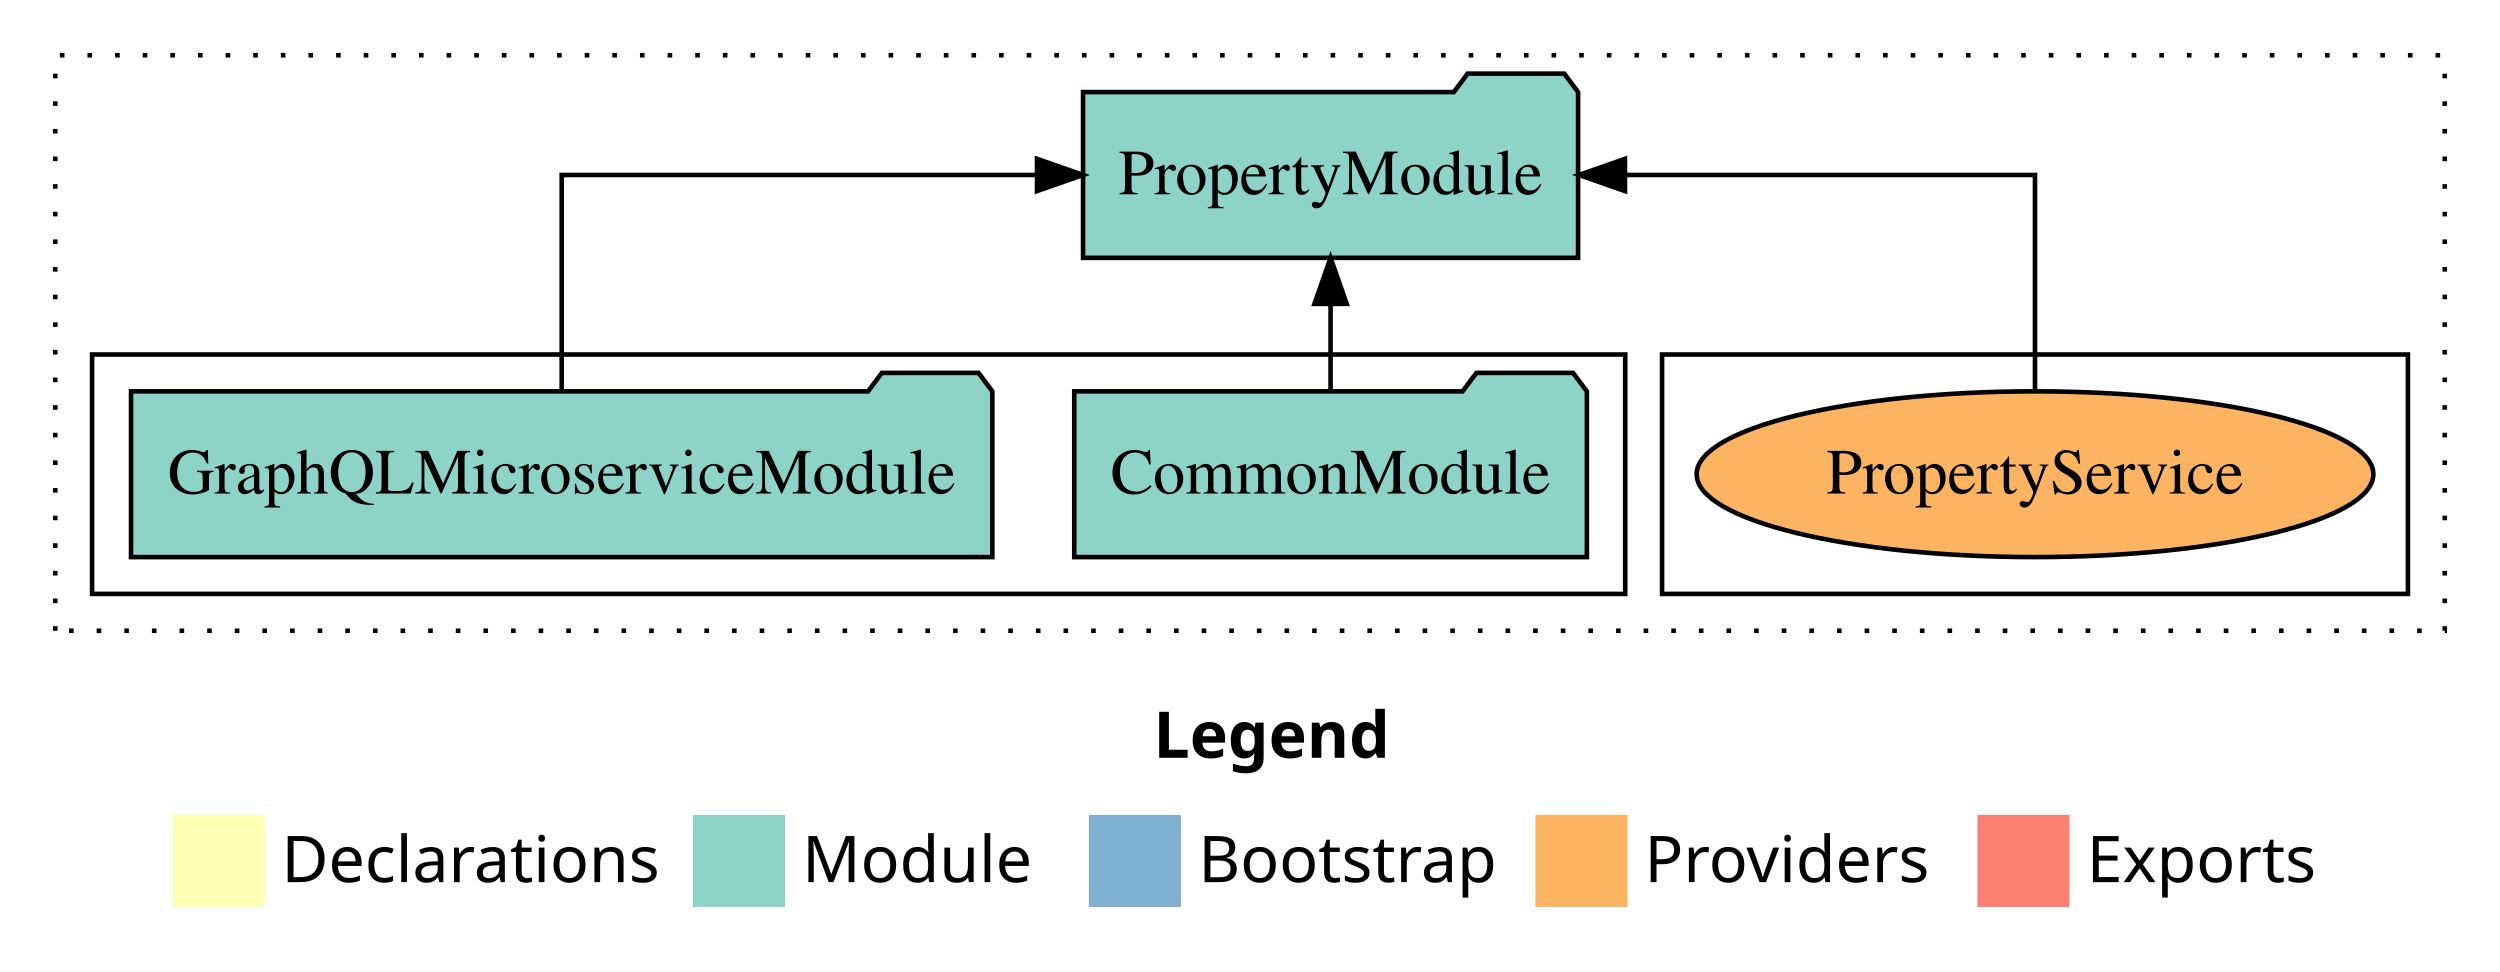
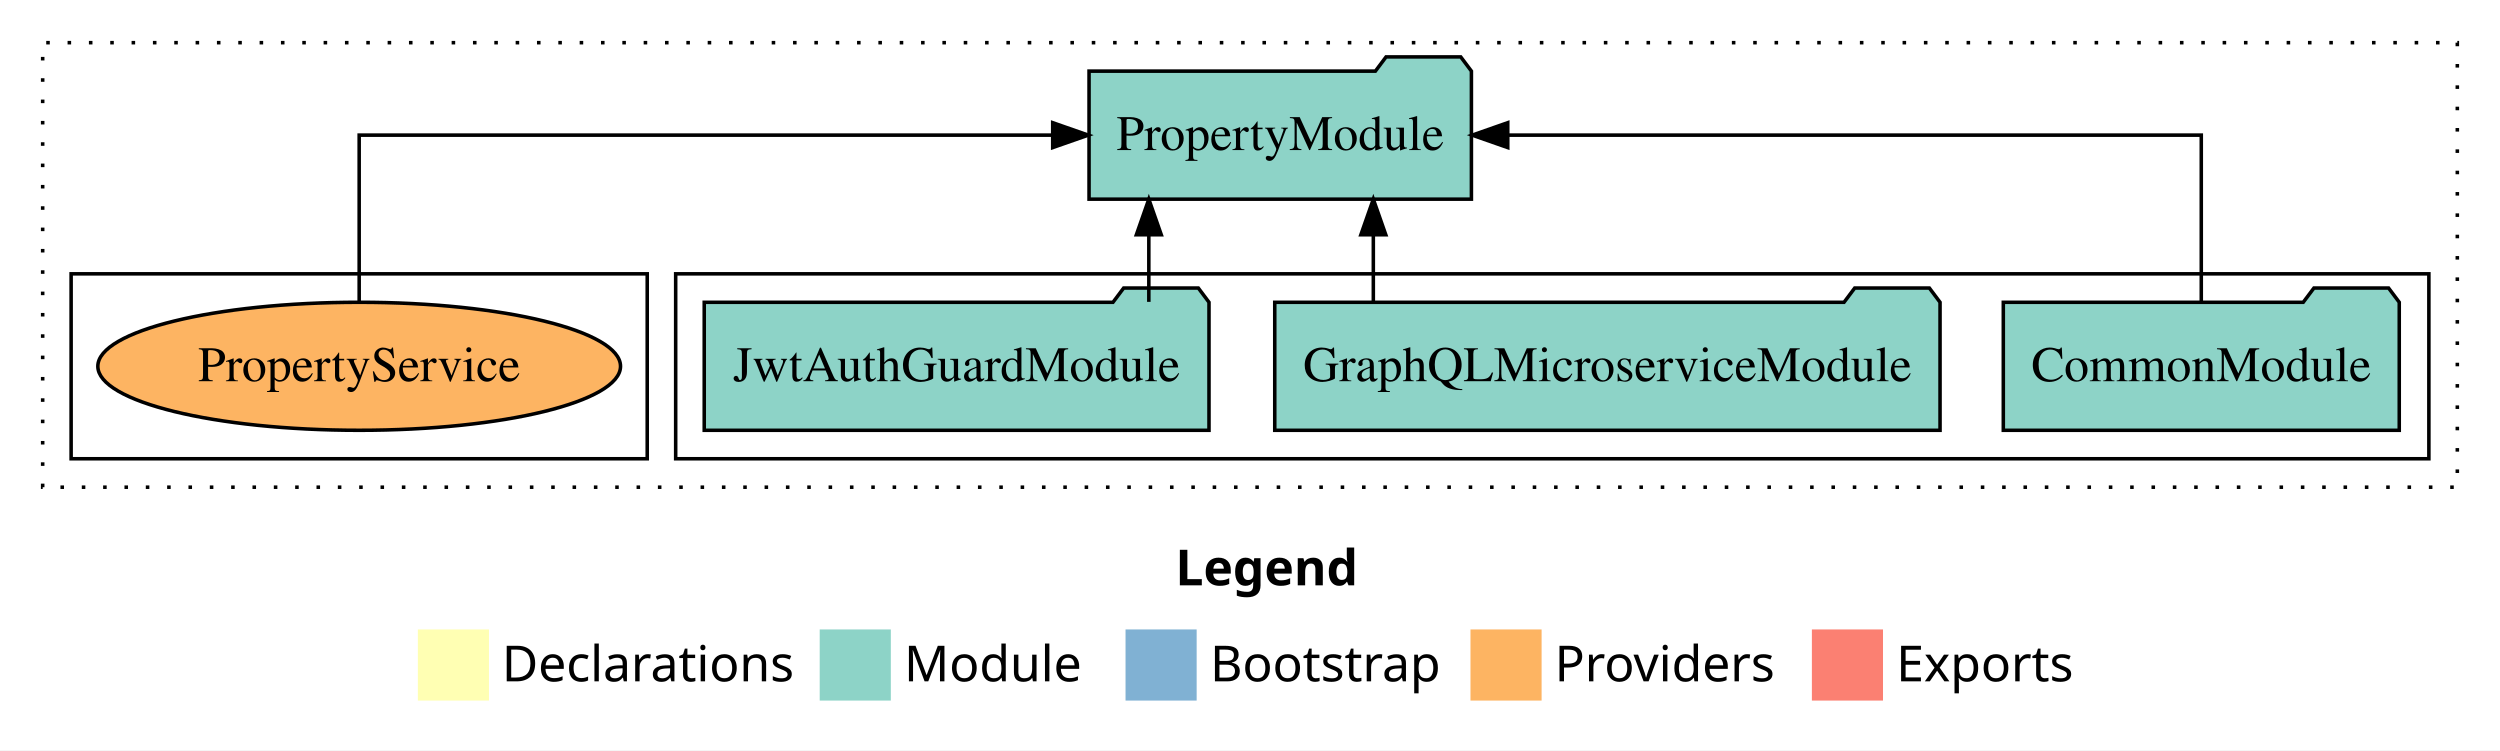
- <svg xmlns="http://www.w3.org/2000/svg" width="543pt" height="211pt" viewBox="0.00 0.00 543.00 211.00">
+ <svg xmlns="http://www.w3.org/2000/svg" width="703pt" height="211pt" viewBox="0.00 0.00 703.00 211.00">
  <g id="graph0" class="graph" transform="scale(1 1) rotate(0) translate(4 207)">
-     <polygon fill="white" stroke="transparent" points="-4,4 -4,-207 539,-207 539,4 -4,4" />
-     <text text-anchor="start" x="246.51" y="-42.4" font-family="Times-12" font-weight="bold" font-size="14.00">Legend</text>
-     <polygon fill="#ffffb3" stroke="transparent" points="33.5,-10 33.5,-30 53.5,-30 53.5,-10 33.5,-10" />
-     <text text-anchor="start" x="57.13" y="-15.4" font-family="Times-12" font-size="14.00">  Declarations</text>
-     <polygon fill="#8dd3c7" stroke="transparent" points="146.5,-10 146.5,-30 166.5,-30 166.5,-10 146.5,-10" />
-     <text text-anchor="start" x="170.23" y="-15.4" font-family="Times-12" font-size="14.00">  Module</text>
-     <polygon fill="#80b1d3" stroke="transparent" points="232.5,-10 232.5,-30 252.5,-30 252.5,-10 232.5,-10" />
-     <text text-anchor="start" x="256.28" y="-15.4" font-family="Times-12" font-size="14.00">  Bootstrap</text>
-     <polygon fill="#fdb462" stroke="transparent" points="329.5,-10 329.5,-30 349.5,-30 349.5,-10 329.5,-10" />
-     <text text-anchor="start" x="353.17" y="-15.4" font-family="Times-12" font-size="14.00">  Providers</text>
-     <polygon fill="#fb8072" stroke="transparent" points="425.5,-10 425.5,-30 445.5,-30 445.5,-10 425.5,-10" />
-     <text text-anchor="start" x="449.23" y="-15.4" font-family="Times-12" font-size="14.00">  Exports</text>
+     <polygon fill="white" stroke="transparent" points="-4,4 -4,-207 699,-207 699,4 -4,4" />
+     <text text-anchor="start" x="326.51" y="-42.4" font-family="Times-12" font-weight="bold" font-size="14.00">Legend</text>
+     <polygon fill="#ffffb3" stroke="transparent" points="113.5,-10 113.5,-30 133.5,-30 133.5,-10 113.5,-10" />
+     <text text-anchor="start" x="137.13" y="-15.4" font-family="Times-12" font-size="14.00">  Declarations</text>
+     <polygon fill="#8dd3c7" stroke="transparent" points="226.5,-10 226.5,-30 246.5,-30 246.5,-10 226.5,-10" />
+     <text text-anchor="start" x="250.23" y="-15.4" font-family="Times-12" font-size="14.00">  Module</text>
+     <polygon fill="#80b1d3" stroke="transparent" points="312.5,-10 312.5,-30 332.5,-30 332.5,-10 312.5,-10" />
+     <text text-anchor="start" x="336.28" y="-15.4" font-family="Times-12" font-size="14.00">  Bootstrap</text>
+     <polygon fill="#fdb462" stroke="transparent" points="409.5,-10 409.5,-30 429.5,-30 429.5,-10 409.5,-10" />
+     <text text-anchor="start" x="433.17" y="-15.4" font-family="Times-12" font-size="14.00">  Providers</text>
+     <polygon fill="#fb8072" stroke="transparent" points="505.5,-10 505.5,-30 525.5,-30 525.5,-10 505.5,-10" />
+     <text text-anchor="start" x="529.23" y="-15.4" font-family="Times-12" font-size="14.00">  Exports</text>
    <g id="clust1" class="cluster">
-       <polygon fill="none" stroke="black" stroke-dasharray="1,5" points="8,-70 8,-195 527,-195 527,-70 8,-70" />
+       <polygon fill="none" stroke="black" stroke-dasharray="1,5" points="8,-70 8,-195 687,-195 687,-70 8,-70" />
+     </g>
+     <g id="clust3" class="cluster">
+       <polygon fill="none" stroke="black" points="186,-78 186,-130 679,-130 679,-78 186,-78" />
    </g>
    <g id="clust6" class="cluster">
-       <polygon fill="none" stroke="black" points="357,-78 357,-130 519,-130 519,-78 357,-78" />
-     </g>
-     <g id="clust3" class="cluster">
-       <polygon fill="none" stroke="black" points="16,-78 16,-130 349,-130 349,-78 16,-78" />
+       <polygon fill="none" stroke="black" points="16,-78 16,-130 178,-130 178,-78 16,-78" />
    </g>
    <g id="node1" class="node">
-       <polygon fill="#8dd3c7" stroke="black" points="340.67,-122 337.67,-126 316.67,-126 313.67,-122 229.33,-122 229.33,-86 340.67,-86 340.67,-122" />
-       <text text-anchor="middle" x="285" y="-99.8" font-family="Times,serif" font-size="14.00">CommonModule</text>
+       <polygon fill="#8dd3c7" stroke="black" points="670.67,-122 667.67,-126 646.67,-126 643.67,-122 559.33,-122 559.33,-86 670.67,-86 670.67,-122" />
+       <text text-anchor="middle" x="615" y="-99.8" font-family="Times,serif" font-size="14.00">CommonModule</text>
+     </g>
+     <g id="node4" class="node">
+       <polygon fill="#8dd3c7" stroke="black" points="409.76,-187 406.76,-191 385.76,-191 382.76,-187 302.24,-187 302.24,-151 409.76,-151 409.76,-187" />
+       <text text-anchor="middle" x="356" y="-164.8" font-family="Times,serif" font-size="14.00">PropertyModule</text>
+     </g>
+     <g id="edge1" class="edge">
+       <path fill="none" stroke="black" d="M615,-122.11C615,-141.34 615,-169 615,-169 615,-169 419.98,-169 419.98,-169" />
+       <polygon fill="black" stroke="black" points="419.98,-165.5 409.98,-169 419.98,-172.5 419.98,-165.5" />
+     </g>
+     <g id="node2" class="node">
+       <polygon fill="#8dd3c7" stroke="black" points="541.54,-122 538.54,-126 517.54,-126 514.54,-122 354.46,-122 354.46,-86 541.54,-86 541.54,-122" />
+       <text text-anchor="middle" x="448" y="-99.8" font-family="Times,serif" font-size="14.00">GraphQLMicroserviceModule</text>
+     </g>
+     <g id="edge2" class="edge">
+       <path fill="none" stroke="black" d="M382.18,-122.11C382.18,-122.11 382.18,-140.99 382.18,-140.99" />
+       <polygon fill="black" stroke="black" points="378.68,-140.99 382.18,-150.99 385.68,-140.99 378.68,-140.99" />
    </g>
    <g id="node3" class="node">
-       <polygon fill="#8dd3c7" stroke="black" points="338.76,-187 335.76,-191 314.76,-191 311.76,-187 231.24,-187 231.24,-151 338.76,-151 338.76,-187" />
-       <text text-anchor="middle" x="285" y="-164.8" font-family="Times,serif" font-size="14.00">PropertyModule</text>
-     </g>
-     <g id="edge1" class="edge">
-       <path fill="none" stroke="black" d="M285,-122.11C285,-122.11 285,-140.99 285,-140.99" />
-       <polygon fill="black" stroke="black" points="281.5,-140.99 285,-150.99 288.5,-140.99 281.5,-140.99" />
-     </g>
-     <g id="node2" class="node">
-       <polygon fill="#8dd3c7" stroke="black" points="211.54,-122 208.54,-126 187.54,-126 184.54,-122 24.46,-122 24.46,-86 211.54,-86 211.54,-122" />
-       <text text-anchor="middle" x="118" y="-99.8" font-family="Times,serif" font-size="14.00">GraphQLMicroserviceModule</text>
-     </g>
-     <g id="edge2" class="edge">
-       <path fill="none" stroke="black" d="M118,-122.11C118,-141.34 118,-169 118,-169 118,-169 221.24,-169 221.24,-169" />
-       <polygon fill="black" stroke="black" points="221.24,-172.5 231.24,-169 221.24,-165.5 221.24,-172.5" />
-     </g>
-     <g id="node4" class="node">
-       <ellipse fill="#fdb462" stroke="black" cx="438" cy="-104" rx="73.49" ry="18" />
-       <text text-anchor="middle" x="438" y="-99.8" font-family="Times,serif" font-size="14.00">PropertyService</text>
+       <polygon fill="#8dd3c7" stroke="black" points="335.97,-122 332.97,-126 311.97,-126 308.97,-122 194.03,-122 194.03,-86 335.97,-86 335.97,-122" />
+       <text text-anchor="middle" x="265" y="-99.8" font-family="Times,serif" font-size="14.00">JwtAuthGuardModule</text>
    </g>
    <g id="edge3" class="edge">
-       <path fill="none" stroke="black" d="M438,-122.11C438,-141.34 438,-169 438,-169 438,-169 348.94,-169 348.94,-169" />
-       <polygon fill="black" stroke="black" points="348.94,-165.5 338.94,-169 348.94,-172.5 348.94,-165.5" />
+       <path fill="none" stroke="black" d="M319.05,-122.11C319.05,-122.11 319.05,-140.99 319.05,-140.99" />
+       <polygon fill="black" stroke="black" points="315.55,-140.99 319.05,-150.99 322.55,-140.99 315.55,-140.99" />
+     </g>
+     <g id="node5" class="node">
+       <ellipse fill="#fdb462" stroke="black" cx="97" cy="-104" rx="73.49" ry="18" />
+       <text text-anchor="middle" x="97" y="-99.8" font-family="Times,serif" font-size="14.00">PropertyService</text>
+     </g>
+     <g id="edge4" class="edge">
+       <path fill="none" stroke="black" d="M97,-122.11C97,-141.34 97,-169 97,-169 97,-169 292.02,-169 292.02,-169" />
+       <polygon fill="black" stroke="black" points="292.02,-172.5 302.02,-169 292.02,-165.5 292.02,-172.5" />
    </g>
  </g>
</svg>
